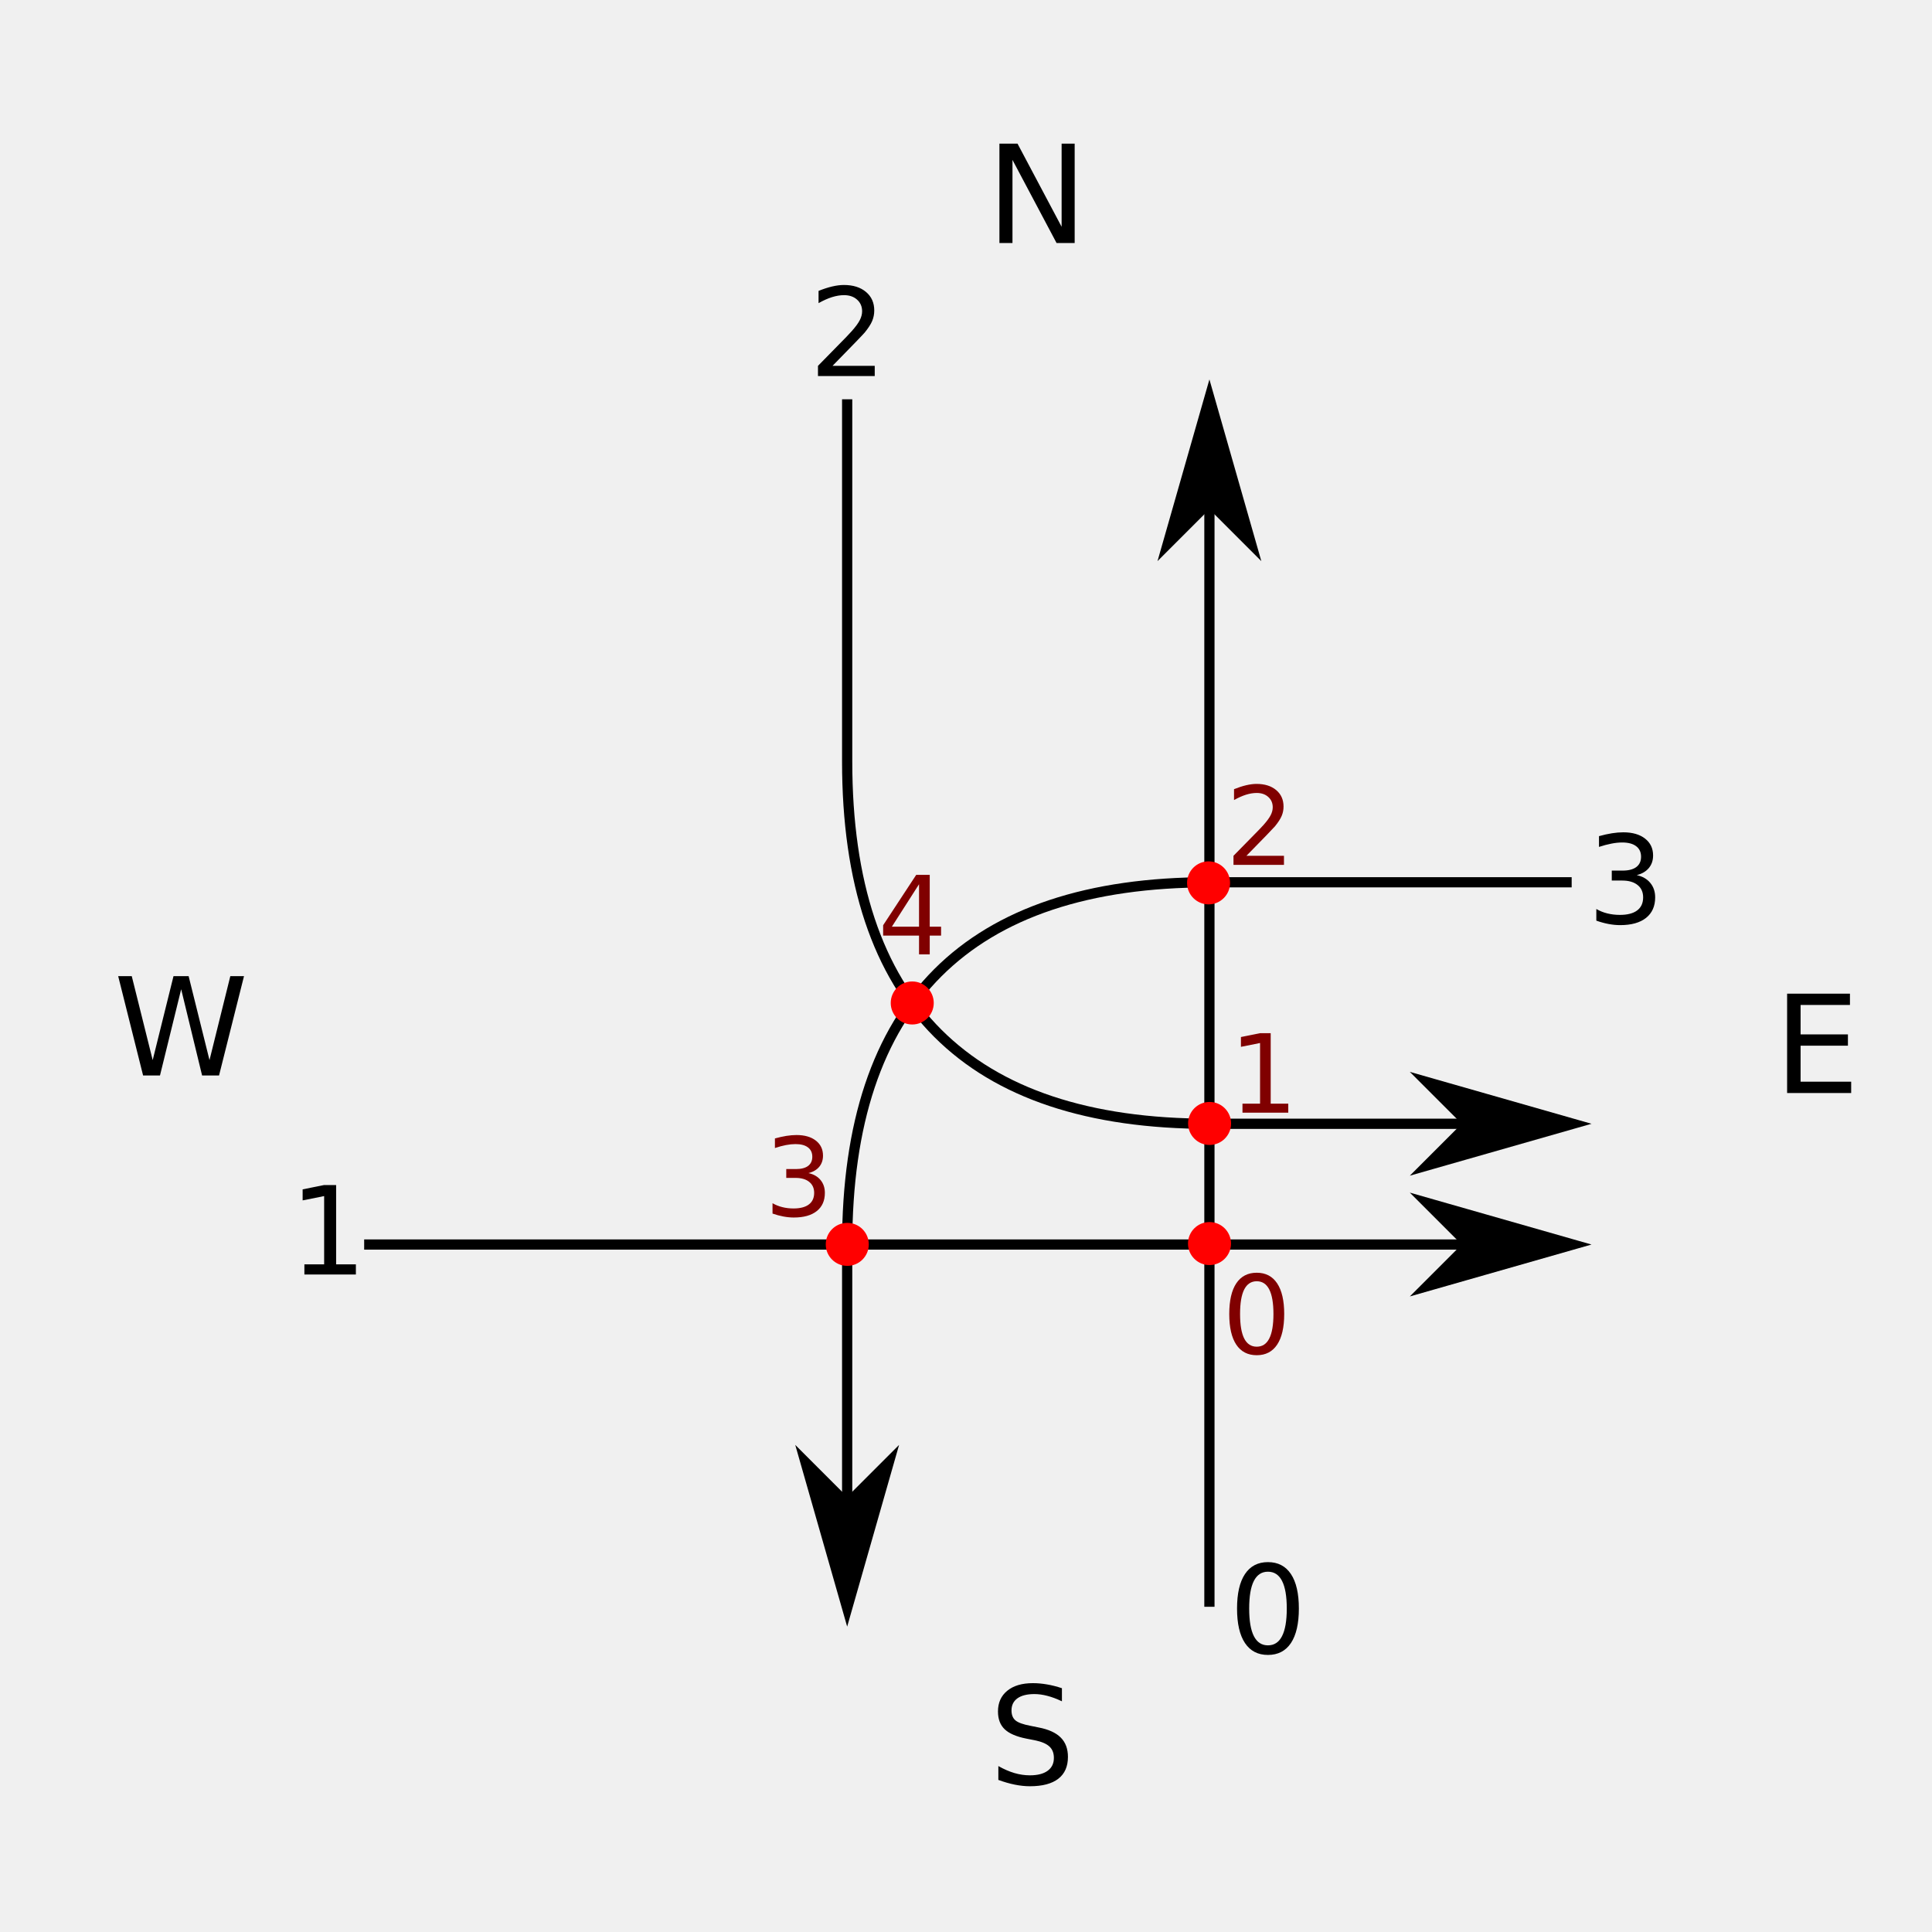
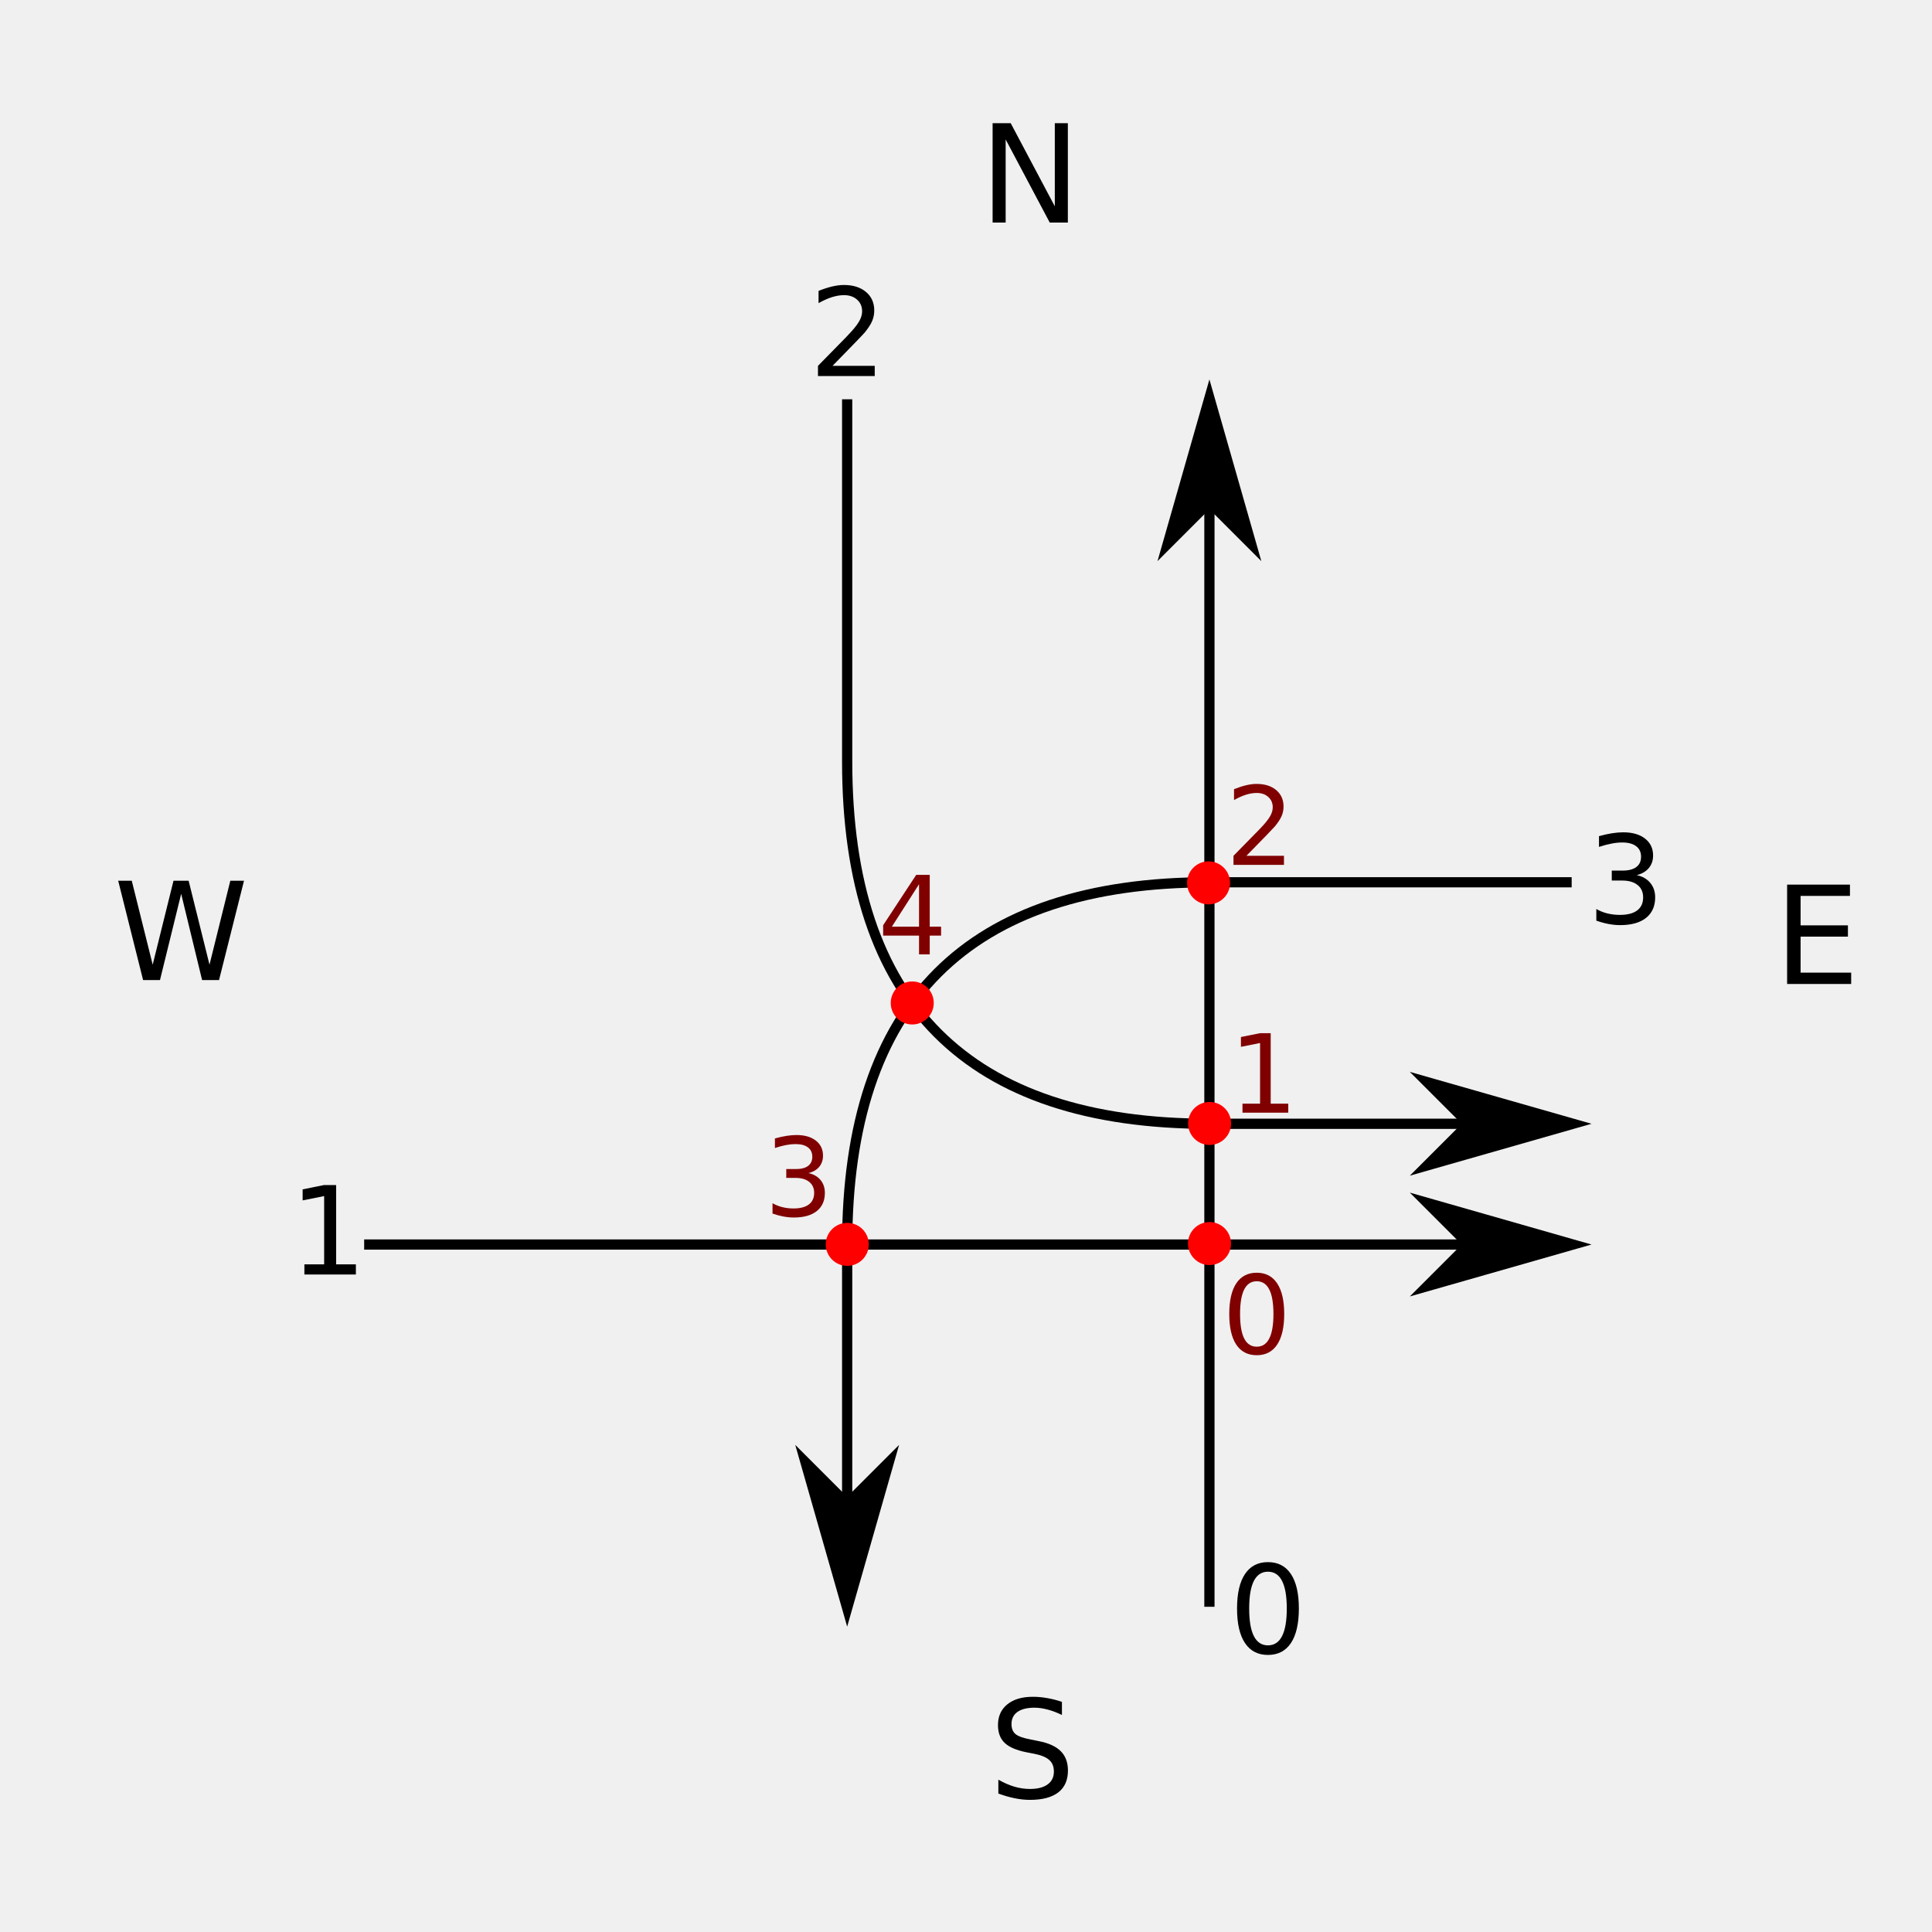
<svg xmlns="http://www.w3.org/2000/svg" xmlns:ns1="http://www.openswatchbook.org/uri/2009/osb" xmlns:xlink="http://www.w3.org/1999/xlink" width="566.929" height="566.929" id="svg2" version="1.1" enable-background="new">
  <defs id="defs4">
    <linearGradient id="linearGradient7560" ns1:paint="solid">
      <stop style="stop-color:#ff0000;stop-opacity:1;" offset="0" id="stop7562" />
    </linearGradient>
    <marker orient="auto" refY="0.0" refX="0.0" id="Arrow1Lstart" style="overflow:visible">
      <path id="path3901" d="M 0.0,0.0 L 5.0,-5.0 L -12.5,0.0 L 5.0,5.0 L 0.0,0.0 z " style="fill-rule:evenodd;stroke:#000000;stroke-width:1.0pt;marker-start:none" transform="scale(0.8) translate(12.5,0)" />
    </marker>
    <marker orient="auto" refY="0.0" refX="0.0" id="Arrow2Lend" style="overflow:visible;">
      <path id="path3922" style="font-size:12.0;fill-rule:evenodd;stroke-width:0.625;stroke-linejoin:round;" d="M 8.719,4.034 L -2.207,0.016 L 8.719,-4.002 C 6.973,-1.63 6.983,1.616 8.719,4.034 z " transform="scale(1.1) rotate(180) translate(1,0)" />
    </marker>
    <marker orient="auto" refY="0.0" refX="0.0" id="Arrow1Lend" style="overflow:visible;">
      <path id="path3904" d="M 0.0,0.0 L 5.0,-5.0 L -12.5,0.0 L 5.0,5.0 L 0.0,0.0 z " style="fill-rule:evenodd;stroke:#000000;stroke-width:1.0pt;marker-start:none;" transform="scale(0.8) rotate(180) translate(12.5,0)" />
    </marker>
    <linearGradient xlink:href="#linearGradient7560-8" id="linearGradient7564-1" x1="114.907" y1="448.236" x2="127.529" y2="448.236" gradientUnits="userSpaceOnUse" />
    <linearGradient id="linearGradient7560-8" ns1:paint="solid">
      <stop style="stop-color:#ff0000;stop-opacity:1;" offset="0" id="stop7562-4" />
    </linearGradient>
    <linearGradient y2="448.236" x2="127.529" y1="448.236" x1="114.907" gradientUnits="userSpaceOnUse" id="linearGradient7580" xlink:href="#linearGradient7560-8" />
    <linearGradient y2="448.236" x2="127.529" y1="448.236" x1="114.907" gradientUnits="userSpaceOnUse" id="linearGradient7580-3" xlink:href="#linearGradient7560-8-2" />
    <linearGradient id="linearGradient7560-8-2" ns1:paint="solid">
      <stop style="stop-color:#ff0000;stop-opacity:1;" offset="0" id="stop7562-4-8" />
    </linearGradient>
    <linearGradient y2="448.236" x2="127.529" y1="448.236" x1="114.907" gradientUnits="userSpaceOnUse" id="linearGradient7611" xlink:href="#linearGradient7560-8-2" />
    <linearGradient y2="448.236" x2="127.529" y1="448.236" x1="114.907" gradientUnits="userSpaceOnUse" id="linearGradient7580-5" xlink:href="#linearGradient7560-8-0" />
    <linearGradient id="linearGradient7560-8-0" ns1:paint="solid">
      <stop style="stop-color:#ff0000;stop-opacity:1;" offset="0" id="stop7562-4-0" />
    </linearGradient>
    <linearGradient y2="448.236" x2="127.529" y1="448.236" x1="114.907" gradientUnits="userSpaceOnUse" id="linearGradient7611-1" xlink:href="#linearGradient7560-8-0" />
    <linearGradient y2="448.236" x2="127.529" y1="448.236" x1="114.907" gradientUnits="userSpaceOnUse" id="linearGradient7580-1" xlink:href="#linearGradient7560-8-8" />
    <linearGradient id="linearGradient7560-8-8" ns1:paint="solid">
      <stop style="stop-color:#ff0000;stop-opacity:1;" offset="0" id="stop7562-4-7" />
    </linearGradient>
    <linearGradient y2="448.236" x2="127.529" y1="448.236" x1="114.907" gradientUnits="userSpaceOnUse" id="linearGradient7611-8" xlink:href="#linearGradient7560-8-8" />
    <linearGradient y2="448.236" x2="127.529" y1="448.236" x1="114.907" gradientUnits="userSpaceOnUse" id="linearGradient7580-51" xlink:href="#linearGradient7560-8-26" />
    <linearGradient id="linearGradient7560-8-26" ns1:paint="solid">
      <stop style="stop-color:#ff0000;stop-opacity:1;" offset="0" id="stop7562-4-00" />
    </linearGradient>
    <linearGradient y2="448.236" x2="127.529" y1="448.236" x1="114.907" gradientUnits="userSpaceOnUse" id="linearGradient7611-9" xlink:href="#linearGradient7560-8-26" />
  </defs>
  <g id="layer1" transform="translate(0,-485.4322)" style="display:inline">
    <path style="fill:none;stroke:#000000;stroke-width:3;stroke-linecap:butt;stroke-linejoin:miter;stroke-opacity:1;marker-end:url(#Arrow1Lend);stroke-miterlimit:4;stroke-dasharray:none" d="m 354.893,956.928 0,-354.331" id="path2994" />
    <path style="fill:none;stroke:#000000;stroke-width:3;stroke-linecap:butt;stroke-linejoin:miter;stroke-opacity:1;marker-end:url(#Arrow1Lend);stroke-miterlimit:4;stroke-dasharray:none" d="m 106.862,850.629 354.331,0" id="path2996" />
    <path style="fill:none;stroke:#000000;stroke-width:3;stroke-linecap:butt;stroke-linejoin:miter;stroke-opacity:1;marker-start:none;marker-end:url(#Arrow1Lend);stroke-miterlimit:4;stroke-dasharray:none" d="m 461.192,744.329 -106.299,0 c -70.866,0 -106.299,35.433 -106.299,106.299 l 0,106.299" id="path2998" />
    <path style="fill:none;stroke:#000000;stroke-width:3;stroke-linecap:butt;stroke-linejoin:miter;stroke-opacity:1;marker-end:url(#Arrow1Lend);stroke-miterlimit:4;stroke-dasharray:none;marker-start:none" d="m 248.594,602.597 0,106.299 c 0,70.866 35.433,106.299 106.299,106.299 l 106.299,0" id="path3000" />
    <text xml:space="preserve" style="font-size:40px;font-style:normal;font-weight:normal;line-height:125%;letter-spacing:0px;word-spacing:0px;fill:#000000;fill-opacity:1;stroke:none;font-family:Bitstream Vera Sans" x="-68.571" y="205.197" id="text3122" transform="translate(0,627.164)">
      <tspan id="tspan3124" x="-68.571" y="205.197" />
    </text>
    <path style="opacity:0.86;fill:#ffffff;fill-opacity:0;stroke-width:0;stroke-linecap:square;stroke-linejoin:miter;stroke-miterlimit:0;stroke-dasharray:none" id="path6014" d="m 259.609,371.212 a 19.951,20.961 0 1 1 -39.901,0 19.951,20.961 0 1 1 39.901,0 z" transform="translate(0,485.4322)" />
  </g>
  <g id="layer3" style="display:inline;">
    <path transform="translate(233.6987,-83.32366)" style="fill:url(#linearGradient7580);fill-opacity:1;fill-rule:nonzero;stroke:#ff0000;stroke-width:0.5;stroke-linecap:square;stroke-linejoin:miter;stroke-miterlimit:4;stroke-opacity:1;stroke-dasharray:none;display:inline" id="path6056-4-5" d="m 127.279,448.236 a 6.061,6.061 0 1 1 -12.122,0 6.061,6.061 0 1 1 12.122,0 z" />
    <path transform="translate(127.4055,-83.08504)" style="fill:url(#linearGradient7611);fill-opacity:1;fill-rule:nonzero;stroke:#ff0000;stroke-width:0.5;stroke-linecap:square;stroke-linejoin:miter;stroke-miterlimit:4;stroke-opacity:1;stroke-dasharray:none;display:inline" id="path6056-4-5-0" d="m 127.279,448.236 a 6.061,6.061 0 1 1 -12.122,0 6.061,6.061 0 1 1 12.122,0 z" />
    <path transform="translate(146.4721,-153.922)" style="fill:url(#linearGradient7611-1);fill-opacity:1;fill-rule:nonzero;stroke:#ff0000;stroke-width:0.5;stroke-linecap:square;stroke-linejoin:miter;stroke-miterlimit:4;stroke-opacity:1;stroke-dasharray:none;display:inline" id="path6056-4-5-1" d="m 127.279,448.236 a 6.061,6.061 0 1 1 -12.122,0 6.061,6.061 0 1 1 12.122,0 z" />
    <path transform="translate(233.724,-118.5666)" style="fill:url(#linearGradient7611-8);fill-opacity:1;fill-rule:nonzero;stroke:#ff0000;stroke-width:0.5;stroke-linecap:square;stroke-linejoin:miter;stroke-miterlimit:4;stroke-opacity:1;stroke-dasharray:none;display:inline" id="path6056-4-5-4" d="m 127.279,448.236 a 6.061,6.061 0 1 1 -12.122,0 6.061,6.061 0 1 1 12.122,0 z" />
    <path transform="translate(233.4246,-189.1642)" style="fill:url(#linearGradient7611-9);fill-opacity:1;fill-rule:nonzero;stroke:#ff0000;stroke-width:0.5;stroke-linecap:square;stroke-linejoin:miter;stroke-miterlimit:4;stroke-opacity:1;stroke-dasharray:none;display:inline" id="path6056-4-5-3" d="m 127.279,448.236 a 6.061,6.061 0 1 1 -12.122,0 6.061,6.061 0 1 1 12.122,0 z" />
    <text xml:space="preserve" style="font-size:36px;font-style:normal;font-weight:normal;line-height:125%;letter-spacing:0px;word-spacing:0px;fill:#000000;fill-opacity:1;stroke:none;font-family:Bitstream Vera Sans" x="360.624" y="485.107" id="text7673">
      <tspan id="tspan7675" x="360.624" y="485.107">0</tspan>
    </text>
    <text xml:space="preserve" style="font-size:36px;font-style:normal;font-weight:normal;line-height:125%;letter-spacing:0px;word-spacing:0px;fill:#000000;fill-opacity:1;stroke:none;font-family:Bitstream Vera Sans" x="358.604" y="397.224" id="text7677">
      <tspan id="tspan7679" x="358.604" y="397.224" style="font-size:32px;fill:#800000;fill-opacity:1">0</tspan>
    </text>
    <text xml:space="preserve" style="font-size:36px;font-style:normal;font-weight:normal;line-height:125%;letter-spacing:0px;word-spacing:0px;fill:#000000;fill-opacity:1;stroke:none;font-family:Bitstream Vera Sans" x="360.624" y="326.513" id="text7681">
      <tspan id="tspan7683" x="360.624" y="326.513" style="font-size:32px;fill:#800000">1</tspan>
    </text>
    <text xml:space="preserve" style="font-size:36px;font-style:normal;font-weight:normal;line-height:125%;letter-spacing:0px;word-spacing:0px;fill:#000000;fill-opacity:1;stroke:none;font-family:Bitstream Vera Sans" x="359.614" y="253.782" id="text7685">
      <tspan id="tspan7687" x="359.614" y="253.782" style="font-size:32px;fill:#800000">2</tspan>
    </text>
    <text xml:space="preserve" style="font-size:36px;font-style:normal;font-weight:normal;line-height:125%;letter-spacing:0px;word-spacing:0px;fill:#000000;fill-opacity:1;stroke:none;font-family:Bitstream Vera Sans" x="257.589" y="280.046" id="text7689">
      <tspan id="tspan7691" x="257.589" y="280.046" style="font-size:32px;fill:#800000">4</tspan>
    </text>
    <text xml:space="preserve" style="font-size:36px;font-style:normal;font-weight:normal;line-height:125%;letter-spacing:0px;word-spacing:0px;fill:#000000;fill-opacity:1;stroke:none;font-family:Bitstream Vera Sans" x="224.254" y="356.817" id="text7693">
      <tspan id="tspan7695" x="224.254" y="356.817" style="font-size:32px;fill:#800000">3</tspan>
    </text>
    <text xml:space="preserve" style="font-size:36px;font-style:normal;font-weight:normal;line-height:125%;letter-spacing:0px;word-spacing:0px;fill:#000000;fill-opacity:1;stroke:none;font-family:Bitstream Vera Sans" x="84.853" y="373.99" id="text7697">
      <tspan id="tspan7699" x="84.853" y="373.99">1</tspan>
    </text>
    <text xml:space="preserve" style="font-size:36px;font-style:normal;font-weight:normal;line-height:125%;letter-spacing:0px;word-spacing:0px;fill:#000000;fill-opacity:1;stroke:none;font-family:Bitstream Vera Sans" x="237.386" y="110.34" id="text7701">
      <tspan id="tspan7703" x="237.386" y="110.34">2</tspan>
    </text>
    <text xml:space="preserve" style="font-size:36px;font-style:normal;font-weight:normal;line-height:125%;letter-spacing:0px;word-spacing:0px;fill:#000000;fill-opacity:1;stroke:none;font-family:Bitstream Vera Sans" x="465.68" y="270.954" id="text7705">
      <tspan id="tspan7707" x="465.68" y="270.954">3</tspan>
    </text>
  </g>
  <g id="layer2" transform="translate(0,141.7318)" style="display:inline">
-     <text xml:space="preserve" style="font-size:40px;font-style:normal;font-weight:normal;line-height:125%;letter-spacing:0px;word-spacing:0px;fill:#000000;fill-opacity:1;stroke:none;display:inline;font-family:Bitstream Vera Sans" x="289.351" y="-70.42" id="text3110">
-       <tspan id="tspan3112" x="289.351" y="-70.42">N</tspan>
+     <text xml:space="preserve" style="font-size:40px;font-style:normal;font-weight:normal;line-height:125%;letter-spacing:0px;word-spacing:0px;fill:#000000;fill-opacity:1;stroke:none;display:inline;font-family:Bitstream Vera Sans" x="287.351" y="-76.42" id="text3110">
+       <tspan id="tspan3112" x="287.351" y="-76.42">N</tspan>
    </text>
-     <text xml:space="preserve" style="font-size:40px;font-style:normal;font-weight:normal;line-height:125%;letter-spacing:0px;word-spacing:0px;fill:#000000;fill-opacity:1;stroke:none;display:inline;font-family:Bitstream Vera Sans" x="290.208" y="381.865" id="text3114">
-       <tspan id="tspan3116" x="290.208" y="381.865">S</tspan>
+     <text xml:space="preserve" style="font-size:40px;font-style:normal;font-weight:normal;line-height:125%;letter-spacing:0px;word-spacing:0px;fill:#000000;fill-opacity:1;stroke:none;display:inline;font-family:Bitstream Vera Sans" x="290.208" y="385.865" id="text3114">
+       <tspan id="tspan3116" x="290.208" y="385.865">S</tspan>
    </text>
-     <text xml:space="preserve" style="font-size:40px;font-style:normal;font-weight:normal;line-height:125%;letter-spacing:0px;word-spacing:0px;fill:#000000;fill-opacity:1;stroke:none;display:inline;font-family:Bitstream Vera Sans" x="520.494" y="179.008" id="text3118">
-       <tspan id="tspan3120" x="520.494" y="179.008">E</tspan>
+     <text xml:space="preserve" style="font-size:40px;font-style:normal;font-weight:normal;line-height:125%;letter-spacing:0px;word-spacing:0px;fill:#000000;fill-opacity:1;stroke:none;display:inline;font-family:Bitstream Vera Sans" x="520.494" y="147.008" id="text3118">
+       <tspan id="tspan3120" x="520.494" y="147.008">E</tspan>
    </text>
-     <text xml:space="preserve" style="font-size:40px;font-style:normal;font-weight:normal;line-height:125%;letter-spacing:0px;word-spacing:0px;fill:#000000;fill-opacity:1;stroke:none;display:inline;font-family:Bitstream Vera Sans" x="33.351" y="173.865" id="text3126">
-       <tspan id="tspan3128" x="33.351" y="173.865">W</tspan>
+     <text xml:space="preserve" style="font-size:40px;font-style:normal;font-weight:normal;line-height:125%;letter-spacing:0px;word-spacing:0px;fill:#000000;fill-opacity:1;stroke:none;display:inline;font-family:Bitstream Vera Sans" x="33.351" y="145.865" id="text3126">
+       <tspan id="tspan3128" x="33.351" y="145.865">W</tspan>
    </text>
  </g>
</svg>
